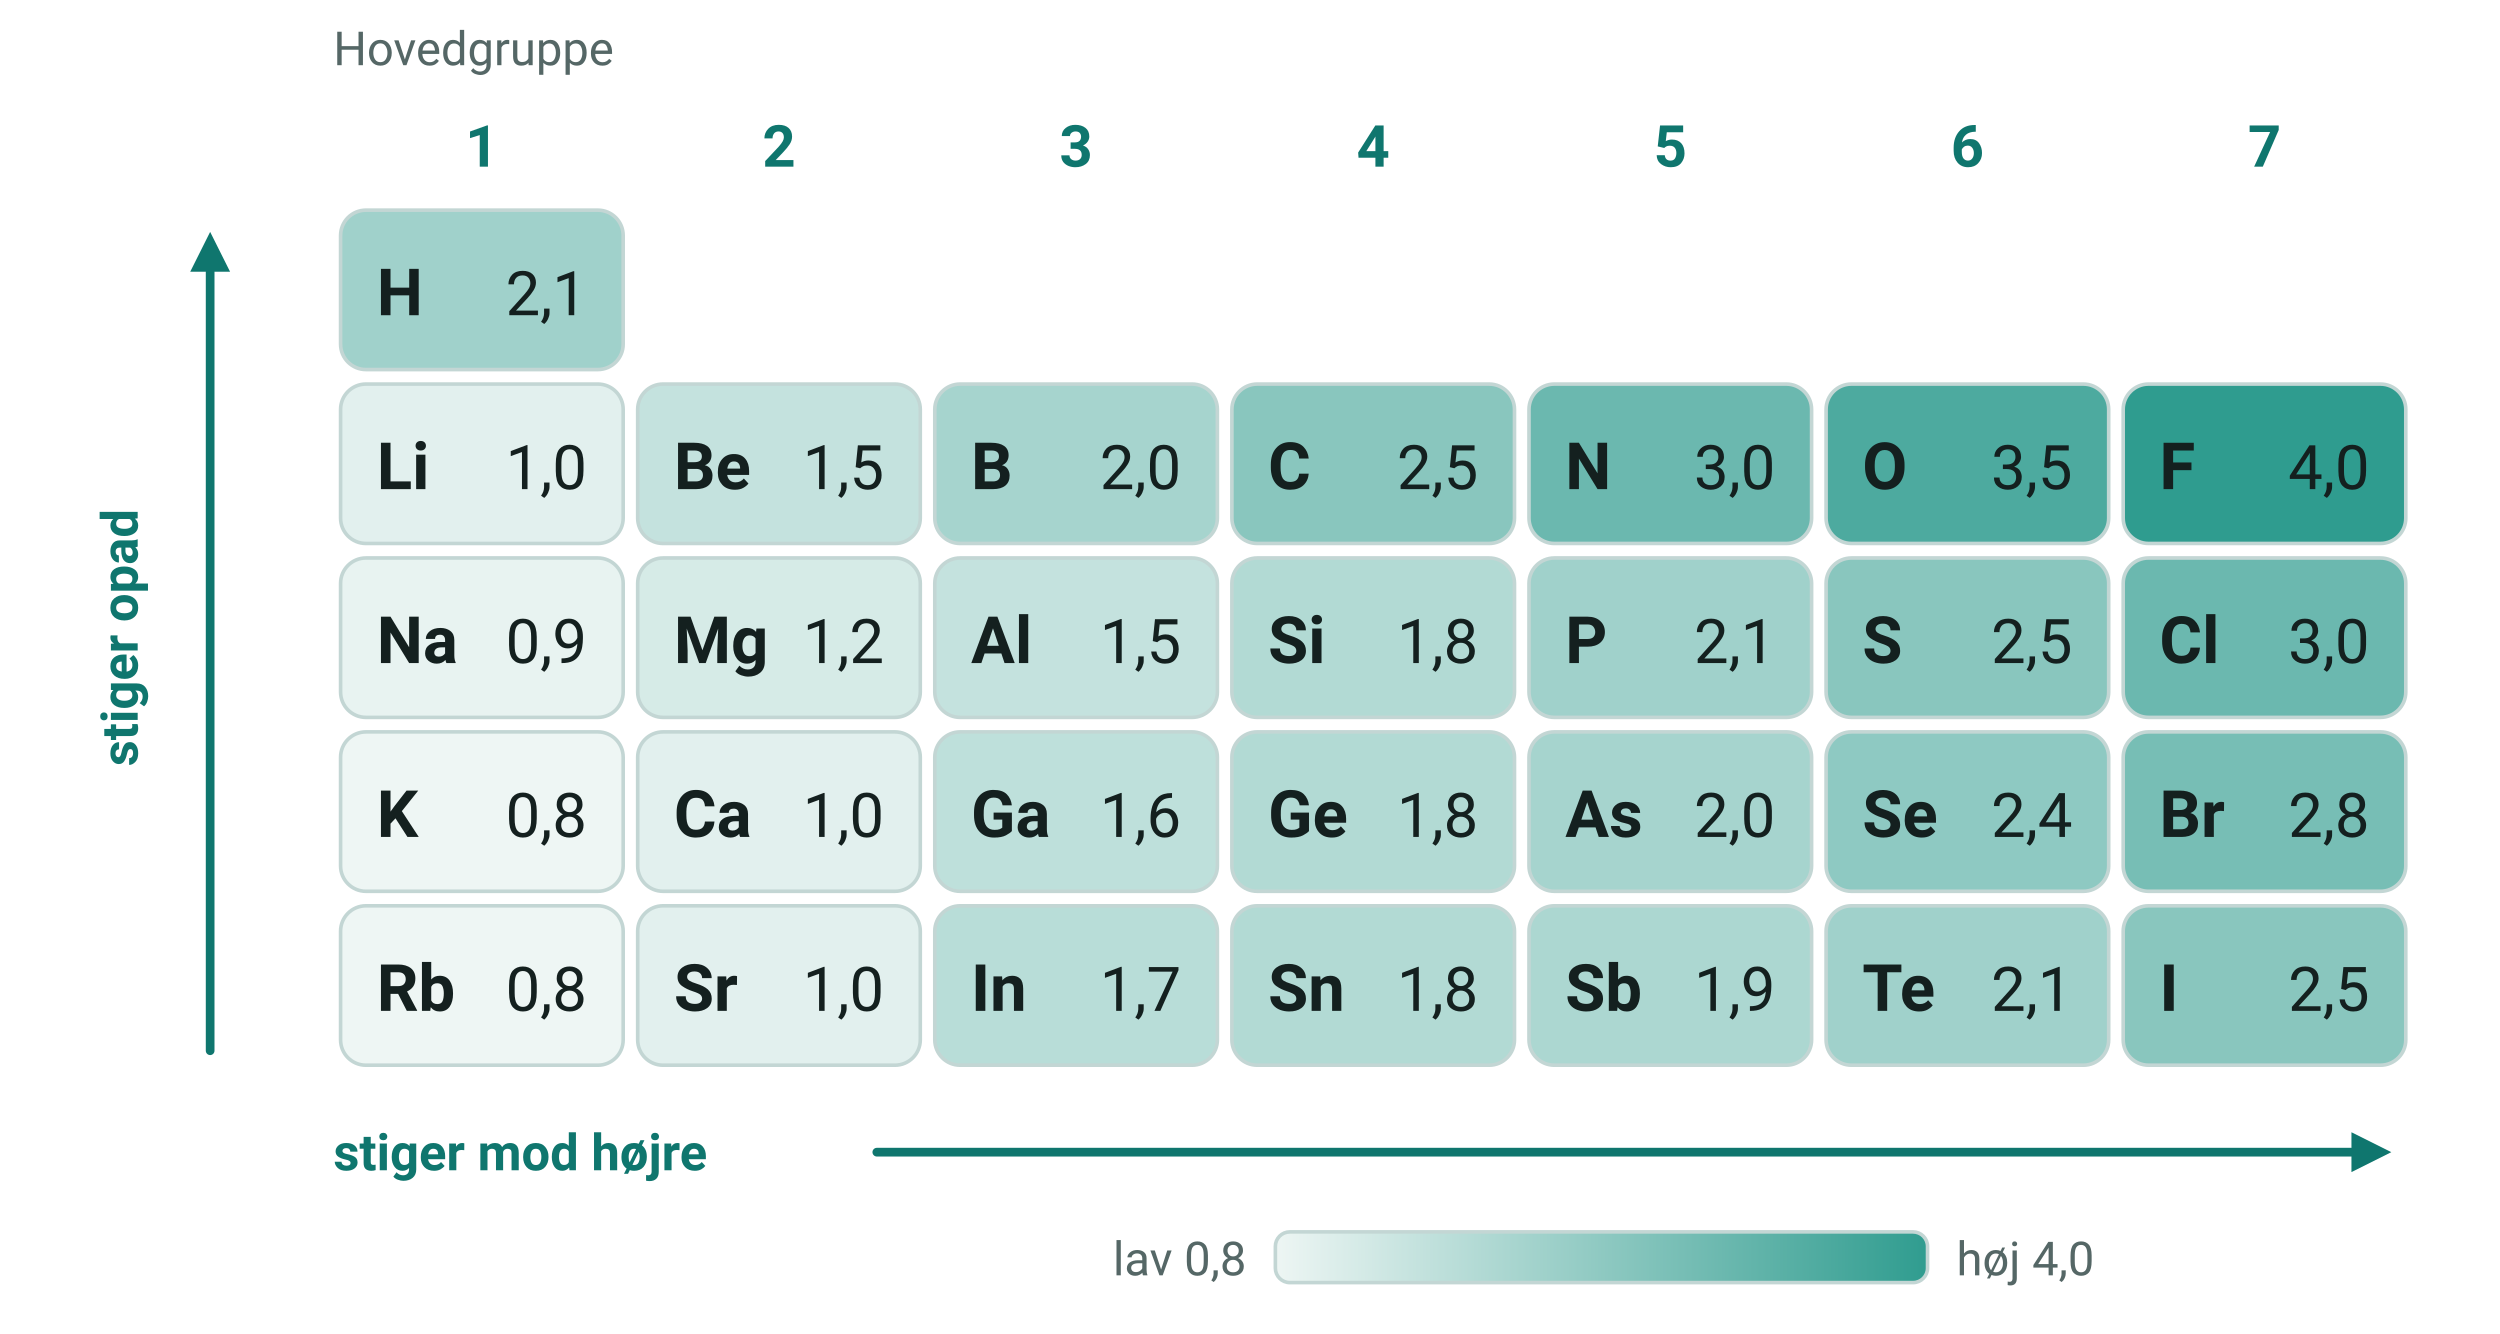
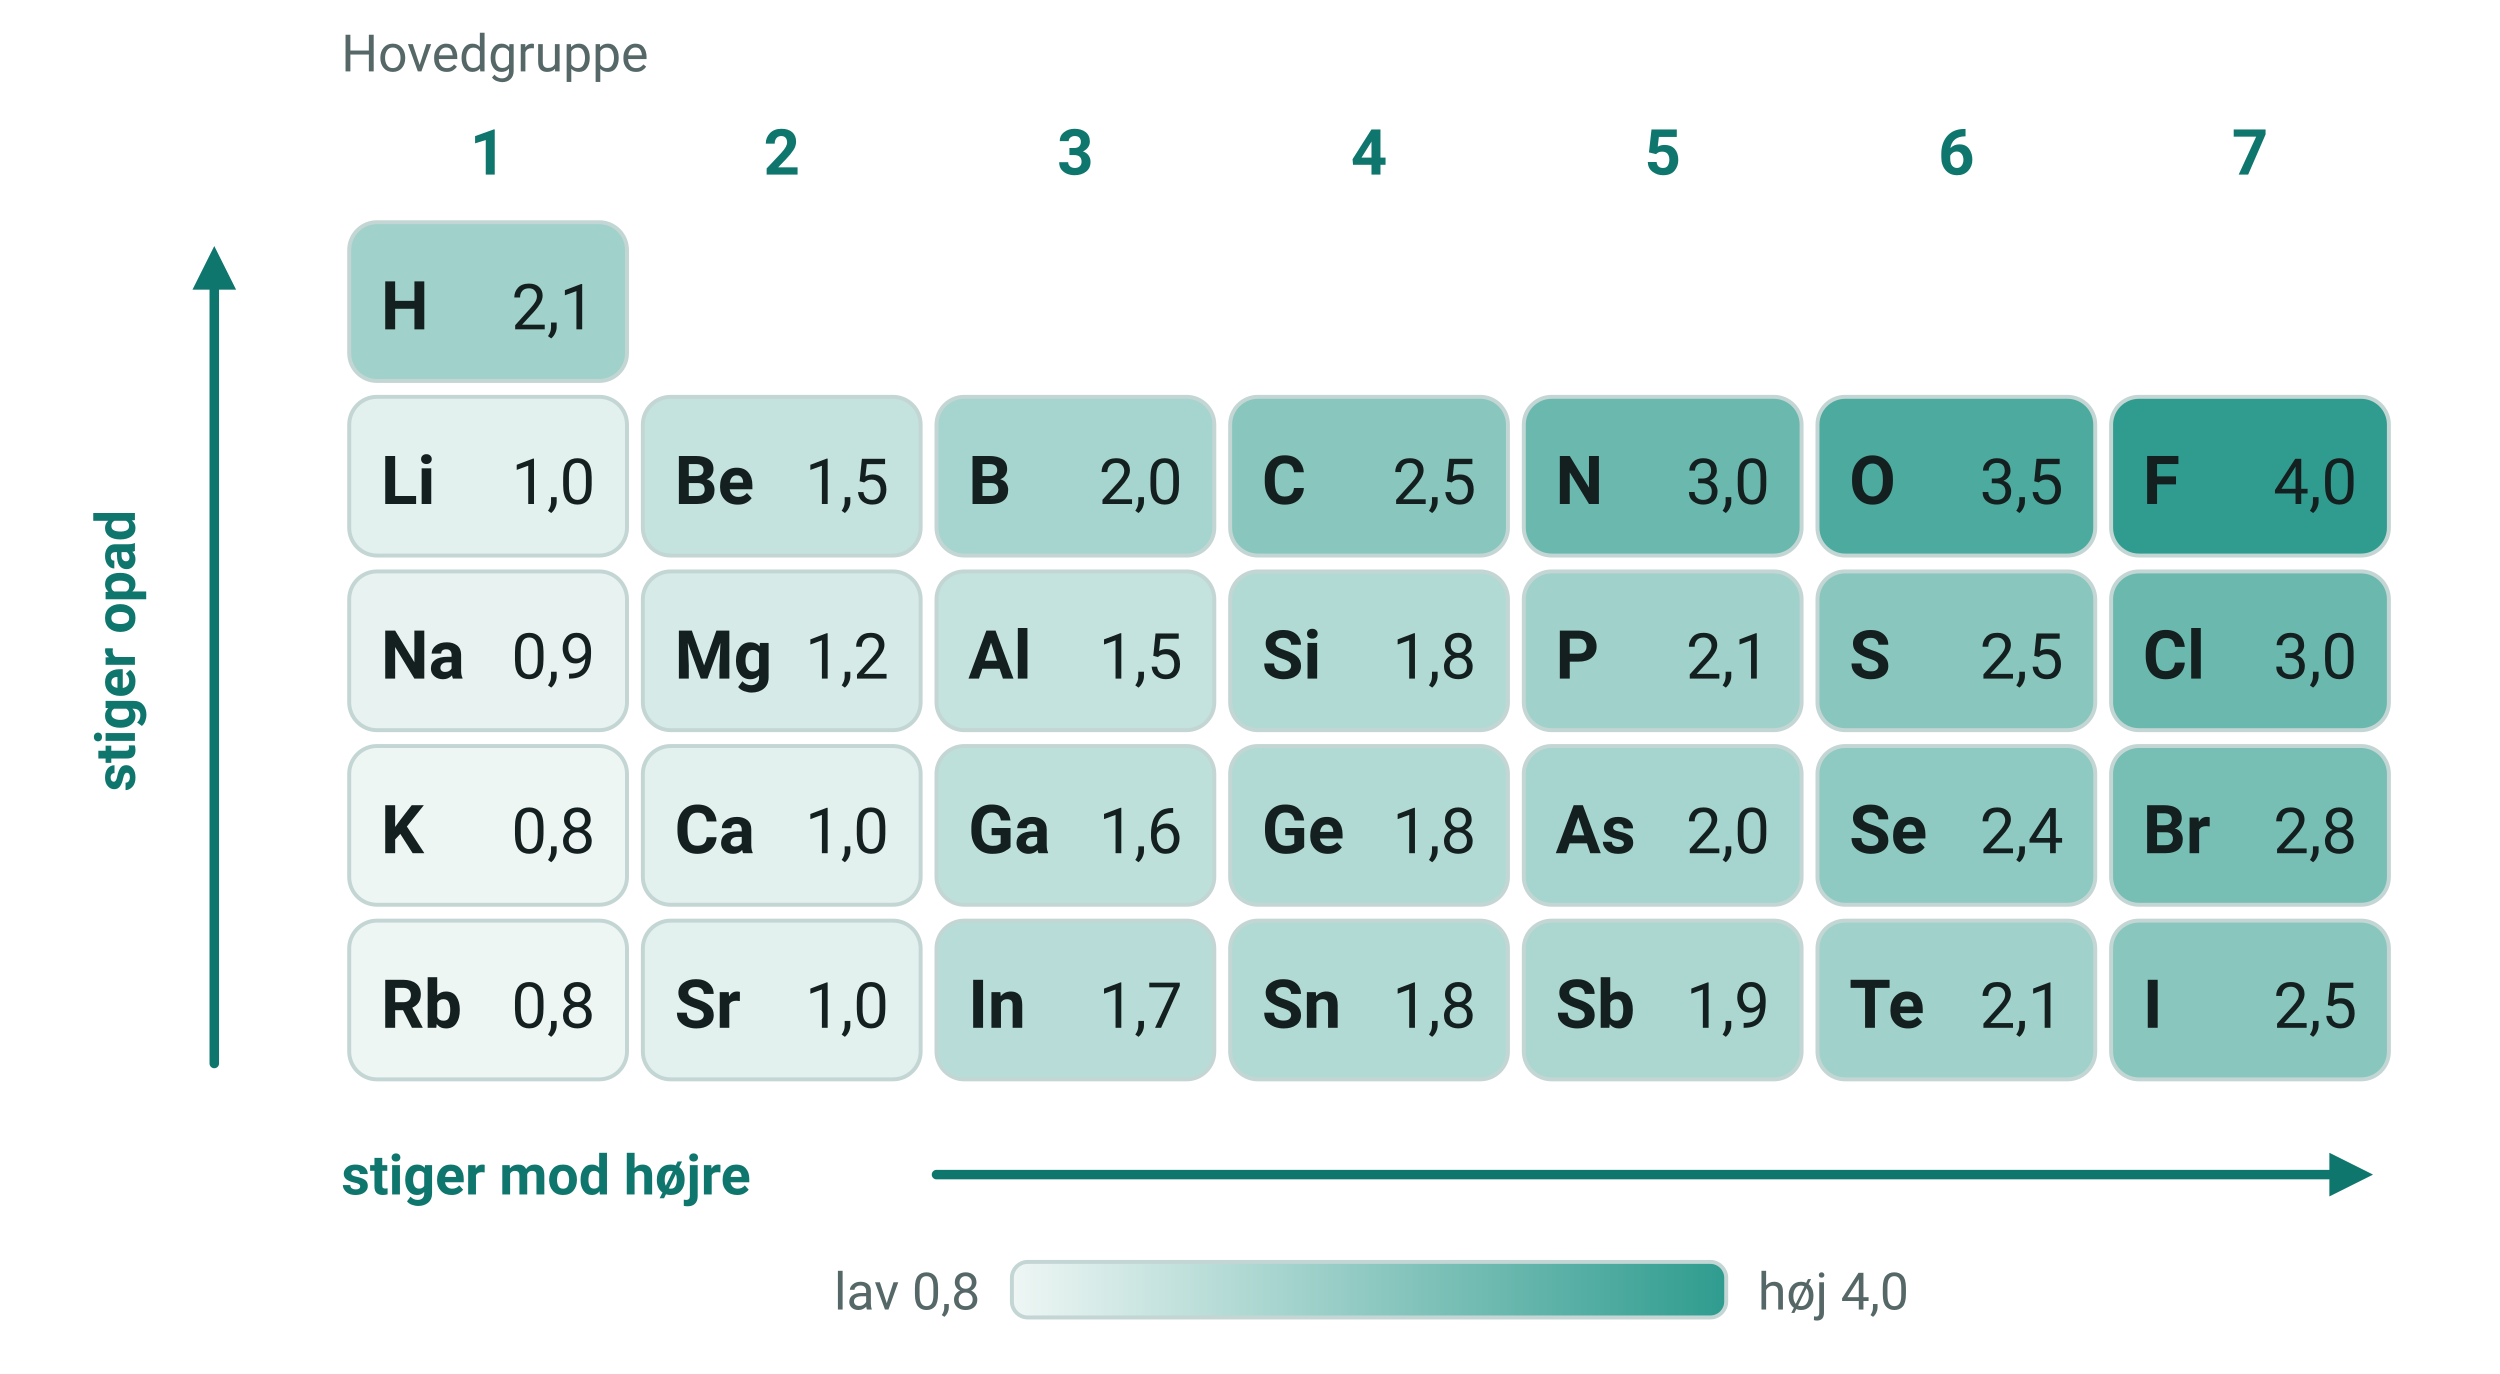
- <svg xmlns="http://www.w3.org/2000/svg" viewBox="0 0 690 368" width="690" height="368" font-family="'Segoe UI', Roboto, 'Helvetica Neue', Arial, sans-serif" role="img" aria-label="Elektronegativitet for grundstofferne i hovedgruppe 1 til 7">
-   <text x="92.0" y="18.0" font-size="13" text-anchor="start" fill="#556766">
+ <svg xmlns="http://www.w3.org/2000/svg" viewBox="0 0 630 346" width="630" height="346" font-family="'Segoe UI', Roboto, 'Helvetica Neue', Arial, sans-serif" role="img" aria-label="Elektronegativitet for grundstofferne i hovedgruppe 1 til 7">
+   <text x="86.0" y="18.0" font-size="13" text-anchor="start" fill="#556766">
    <tspan>Hovedgruppe</tspan>
  </text>
-   <text x="133.0" y="46.0" font-size="16" text-anchor="middle" fill="#0f766e" font-weight="700">
+   <text x="123.0" y="44.0" font-size="16" text-anchor="middle" fill="#0f766e" font-weight="700">
    <tspan>1</tspan>
  </text>
-   <text x="215.0" y="46.0" font-size="16" text-anchor="middle" fill="#0f766e" font-weight="700">
+   <text x="197.0" y="44.0" font-size="16" text-anchor="middle" fill="#0f766e" font-weight="700">
    <tspan>2</tspan>
  </text>
-   <text x="297.0" y="46.0" font-size="16" text-anchor="middle" fill="#0f766e" font-weight="700">
+   <text x="271.0" y="44.0" font-size="16" text-anchor="middle" fill="#0f766e" font-weight="700">
    <tspan>3</tspan>
  </text>
-   <text x="379.0" y="46.0" font-size="16" text-anchor="middle" fill="#0f766e" font-weight="700">
+   <text x="345.0" y="44.0" font-size="16" text-anchor="middle" fill="#0f766e" font-weight="700">
    <tspan>4</tspan>
  </text>
-   <text x="461.0" y="46.0" font-size="16" text-anchor="middle" fill="#0f766e" font-weight="700">
+   <text x="419.0" y="44.0" font-size="16" text-anchor="middle" fill="#0f766e" font-weight="700">
    <tspan>5</tspan>
  </text>
-   <text x="543.0" y="46.0" font-size="16" text-anchor="middle" fill="#0f766e" font-weight="700">
+   <text x="493.0" y="44.0" font-size="16" text-anchor="middle" fill="#0f766e" font-weight="700">
    <tspan>6</tspan>
  </text>
-   <text x="625.0" y="46.0" font-size="16" text-anchor="middle" fill="#0f766e" font-weight="700">
+   <text x="567.0" y="44.0" font-size="16" text-anchor="middle" fill="#0f766e" font-weight="700">
    <tspan>7</tspan>
  </text>
  <g class="peg-vejledning" data-tekst="Peg på et grundstof, og se dets navn og elektronegativitet." />
  <g class="peg" data-titel="Hydrogen, H" data-tekst="Hydrogen står i hovedgruppe 1 og har elektronegativiteten 2,1." data-noegle="H">
-     <rect x="94.0" y="58.0" width="78.0" height="44.0" rx="7" fill="#a0d1cb" stroke="#c3d6d4" stroke-width="1" />
-     <text x="104.0" y="87.0" font-size="18" text-anchor="start" fill="#14201f" font-weight="700">
+     <rect x="88.0" y="56.0" width="70.0" height="40.0" rx="7" fill="#a0d1cb" stroke="#c3d6d4" stroke-width="1" />
+     <text x="96.0" y="83.0" font-size="17" text-anchor="start" fill="#14201f" font-weight="700">
      <tspan>H</tspan>
    </text>
-     <text x="162.0" y="87.0" font-size="17" text-anchor="end" fill="#14201f">
+     <text x="150.0" y="83.0" font-size="16" text-anchor="end" fill="#14201f">
      <tspan>2,1</tspan>
    </text>
  </g>
  <g class="peg" data-titel="Lithium, Li" data-tekst="Lithium står i hovedgruppe 1 og har elektronegativiteten 1,0." data-noegle="Li">
-     <rect x="94.0" y="106.0" width="78.0" height="44.0" rx="7" fill="#e2f0ee" stroke="#c3d6d4" stroke-width="1" />
-     <text x="104.0" y="135.0" font-size="18" text-anchor="start" fill="#14201f" font-weight="700">
+     <rect x="88.0" y="100.0" width="70.0" height="40.0" rx="7" fill="#e2f0ee" stroke="#c3d6d4" stroke-width="1" />
+     <text x="96.0" y="127.0" font-size="17" text-anchor="start" fill="#14201f" font-weight="700">
      <tspan>Li</tspan>
    </text>
-     <text x="162.0" y="135.0" font-size="17" text-anchor="end" fill="#14201f">
+     <text x="150.0" y="127.0" font-size="16" text-anchor="end" fill="#14201f">
      <tspan>1,0</tspan>
    </text>
  </g>
  <g class="peg" data-titel="Beryllium, Be" data-tekst="Beryllium står i hovedgruppe 2 og har elektronegativiteten 1,5." data-noegle="Be">
-     <rect x="176.0" y="106.0" width="78.0" height="44.0" rx="7" fill="#c4e2de" stroke="#c3d6d4" stroke-width="1" />
-     <text x="186.0" y="135.0" font-size="18" text-anchor="start" fill="#14201f" font-weight="700">
+     <rect x="162.0" y="100.0" width="70.0" height="40.0" rx="7" fill="#c4e2de" stroke="#c3d6d4" stroke-width="1" />
+     <text x="170.0" y="127.0" font-size="17" text-anchor="start" fill="#14201f" font-weight="700">
      <tspan>Be</tspan>
    </text>
-     <text x="244.0" y="135.0" font-size="17" text-anchor="end" fill="#14201f">
+     <text x="224.0" y="127.0" font-size="16" text-anchor="end" fill="#14201f">
      <tspan>1,5</tspan>
    </text>
  </g>
  <g class="peg" data-titel="Bor, B" data-tekst="Bor står i hovedgruppe 3 og har elektronegativiteten 2,0." data-noegle="B">
-     <rect x="258.0" y="106.0" width="78.0" height="44.0" rx="7" fill="#a6d4ce" stroke="#c3d6d4" stroke-width="1" />
-     <text x="268.0" y="135.0" font-size="18" text-anchor="start" fill="#14201f" font-weight="700">
+     <rect x="236.0" y="100.0" width="70.0" height="40.0" rx="7" fill="#a6d4ce" stroke="#c3d6d4" stroke-width="1" />
+     <text x="244.0" y="127.0" font-size="17" text-anchor="start" fill="#14201f" font-weight="700">
      <tspan>B</tspan>
    </text>
-     <text x="326.0" y="135.0" font-size="17" text-anchor="end" fill="#14201f">
+     <text x="298.0" y="127.0" font-size="16" text-anchor="end" fill="#14201f">
      <tspan>2,0</tspan>
    </text>
  </g>
  <g class="peg" data-titel="Carbon, C" data-tekst="Carbon står i hovedgruppe 4 og har elektronegativiteten 2,5." data-noegle="C">
-     <rect x="340.0" y="106.0" width="78.0" height="44.0" rx="7" fill="#89c6be" stroke="#c3d6d4" stroke-width="1" />
-     <text x="350.0" y="135.0" font-size="18" text-anchor="start" fill="#14201f" font-weight="700">
+     <rect x="310.0" y="100.0" width="70.0" height="40.0" rx="7" fill="#89c6be" stroke="#c3d6d4" stroke-width="1" />
+     <text x="318.0" y="127.0" font-size="17" text-anchor="start" fill="#14201f" font-weight="700">
      <tspan>C</tspan>
    </text>
-     <text x="408.0" y="135.0" font-size="17" text-anchor="end" fill="#14201f">
+     <text x="372.0" y="127.0" font-size="16" text-anchor="end" fill="#14201f">
      <tspan>2,5</tspan>
    </text>
  </g>
  <g class="peg" data-titel="Nitrogen, N" data-tekst="Nitrogen står i hovedgruppe 5 og har elektronegativiteten 3,0." data-noegle="N">
-     <rect x="422.0" y="106.0" width="78.0" height="44.0" rx="7" fill="#6bb8af" stroke="#c3d6d4" stroke-width="1" />
-     <text x="432.0" y="135.0" font-size="18" text-anchor="start" fill="#14201f" font-weight="700">
+     <rect x="384.0" y="100.0" width="70.0" height="40.0" rx="7" fill="#6bb8af" stroke="#c3d6d4" stroke-width="1" />
+     <text x="392.0" y="127.0" font-size="17" text-anchor="start" fill="#14201f" font-weight="700">
      <tspan>N</tspan>
    </text>
-     <text x="490.0" y="135.0" font-size="17" text-anchor="end" fill="#14201f">
+     <text x="446.0" y="127.0" font-size="16" text-anchor="end" fill="#14201f">
      <tspan>3,0</tspan>
    </text>
  </g>
  <g class="peg" data-titel="Oxygen, O" data-tekst="Oxygen står i hovedgruppe 6 og har elektronegativiteten 3,5." data-noegle="O">
-     <rect x="504.0" y="106.0" width="78.0" height="44.0" rx="7" fill="#4daa9f" stroke="#c3d6d4" stroke-width="1" />
-     <text x="514.0" y="135.0" font-size="18" text-anchor="start" fill="#14201f" font-weight="700">
+     <rect x="458.0" y="100.0" width="70.0" height="40.0" rx="7" fill="#4daa9f" stroke="#c3d6d4" stroke-width="1" />
+     <text x="466.0" y="127.0" font-size="17" text-anchor="start" fill="#14201f" font-weight="700">
      <tspan>O</tspan>
    </text>
-     <text x="572.0" y="135.0" font-size="17" text-anchor="end" fill="#14201f">
+     <text x="520.0" y="127.0" font-size="16" text-anchor="end" fill="#14201f">
      <tspan>3,5</tspan>
    </text>
  </g>
  <g class="peg" data-titel="Fluor, F" data-tekst="Fluor står i hovedgruppe 7 og har elektronegativiteten 4,0. Det er den højeste elektronegativitet af alle grundstoffer." data-noegle="F">
-     <rect x="586.0" y="106.0" width="78.0" height="44.0" rx="7" fill="#2f9c8f" stroke="#c3d6d4" stroke-width="1" />
-     <text x="596.0" y="135.0" font-size="18" text-anchor="start" fill="#14201f" font-weight="700">
+     <rect x="532.0" y="100.0" width="70.0" height="40.0" rx="7" fill="#2f9c8f" stroke="#c3d6d4" stroke-width="1" />
+     <text x="540.0" y="127.0" font-size="17" text-anchor="start" fill="#14201f" font-weight="700">
      <tspan>F</tspan>
    </text>
-     <text x="654.0" y="135.0" font-size="17" text-anchor="end" fill="#14201f">
+     <text x="594.0" y="127.0" font-size="16" text-anchor="end" fill="#14201f">
      <tspan>4,0</tspan>
    </text>
  </g>
  <g class="peg" data-titel="Natrium, Na" data-tekst="Natrium står i hovedgruppe 1 og har elektronegativiteten 0,9." data-noegle="Na">
-     <rect x="94.0" y="154.0" width="78.0" height="44.0" rx="7" fill="#e8f3f1" stroke="#c3d6d4" stroke-width="1" />
-     <text x="104.0" y="183.0" font-size="18" text-anchor="start" fill="#14201f" font-weight="700">
+     <rect x="88.0" y="144.0" width="70.0" height="40.0" rx="7" fill="#e8f3f1" stroke="#c3d6d4" stroke-width="1" />
+     <text x="96.0" y="171.0" font-size="17" text-anchor="start" fill="#14201f" font-weight="700">
      <tspan>Na</tspan>
    </text>
-     <text x="162.0" y="183.0" font-size="17" text-anchor="end" fill="#14201f">
+     <text x="150.0" y="171.0" font-size="16" text-anchor="end" fill="#14201f">
      <tspan>0,9</tspan>
    </text>
  </g>
  <g class="peg" data-titel="Magnesium, Mg" data-tekst="Magnesium står i hovedgruppe 2 og har elektronegativiteten 1,2." data-noegle="Mg">
-     <rect x="176.0" y="154.0" width="78.0" height="44.0" rx="7" fill="#d6ebe7" stroke="#c3d6d4" stroke-width="1" />
-     <text x="186.0" y="183.0" font-size="18" text-anchor="start" fill="#14201f" font-weight="700">
+     <rect x="162.0" y="144.0" width="70.0" height="40.0" rx="7" fill="#d6ebe7" stroke="#c3d6d4" stroke-width="1" />
+     <text x="170.0" y="171.0" font-size="17" text-anchor="start" fill="#14201f" font-weight="700">
      <tspan>Mg</tspan>
    </text>
-     <text x="244.0" y="183.0" font-size="17" text-anchor="end" fill="#14201f">
+     <text x="224.0" y="171.0" font-size="16" text-anchor="end" fill="#14201f">
      <tspan>1,2</tspan>
    </text>
  </g>
  <g class="peg" data-titel="Aluminium, Al" data-tekst="Aluminium står i hovedgruppe 3 og har elektronegativiteten 1,5." data-noegle="Al">
-     <rect x="258.0" y="154.0" width="78.0" height="44.0" rx="7" fill="#c4e2de" stroke="#c3d6d4" stroke-width="1" />
-     <text x="268.0" y="183.0" font-size="18" text-anchor="start" fill="#14201f" font-weight="700">
+     <rect x="236.0" y="144.0" width="70.0" height="40.0" rx="7" fill="#c4e2de" stroke="#c3d6d4" stroke-width="1" />
+     <text x="244.0" y="171.0" font-size="17" text-anchor="start" fill="#14201f" font-weight="700">
      <tspan>Al</tspan>
    </text>
-     <text x="326.0" y="183.0" font-size="17" text-anchor="end" fill="#14201f">
+     <text x="298.0" y="171.0" font-size="16" text-anchor="end" fill="#14201f">
      <tspan>1,5</tspan>
    </text>
  </g>
  <g class="peg" data-titel="Silicium, Si" data-tekst="Silicium står i hovedgruppe 4 og har elektronegativiteten 1,8." data-noegle="Si">
-     <rect x="340.0" y="154.0" width="78.0" height="44.0" rx="7" fill="#b2dad4" stroke="#c3d6d4" stroke-width="1" />
-     <text x="350.0" y="183.0" font-size="18" text-anchor="start" fill="#14201f" font-weight="700">
+     <rect x="310.0" y="144.0" width="70.0" height="40.0" rx="7" fill="#b2dad4" stroke="#c3d6d4" stroke-width="1" />
+     <text x="318.0" y="171.0" font-size="17" text-anchor="start" fill="#14201f" font-weight="700">
      <tspan>Si</tspan>
    </text>
-     <text x="408.0" y="183.0" font-size="17" text-anchor="end" fill="#14201f">
+     <text x="372.0" y="171.0" font-size="16" text-anchor="end" fill="#14201f">
      <tspan>1,8</tspan>
    </text>
  </g>
  <g class="peg" data-titel="Phosphor, P" data-tekst="Phosphor står i hovedgruppe 5 og har elektronegativiteten 2,1." data-noegle="P">
-     <rect x="422.0" y="154.0" width="78.0" height="44.0" rx="7" fill="#a0d1cb" stroke="#c3d6d4" stroke-width="1" />
-     <text x="432.0" y="183.0" font-size="18" text-anchor="start" fill="#14201f" font-weight="700">
+     <rect x="384.0" y="144.0" width="70.0" height="40.0" rx="7" fill="#a0d1cb" stroke="#c3d6d4" stroke-width="1" />
+     <text x="392.0" y="171.0" font-size="17" text-anchor="start" fill="#14201f" font-weight="700">
      <tspan>P</tspan>
    </text>
-     <text x="490.0" y="183.0" font-size="17" text-anchor="end" fill="#14201f">
+     <text x="446.0" y="171.0" font-size="16" text-anchor="end" fill="#14201f">
      <tspan>2,1</tspan>
    </text>
  </g>
  <g class="peg" data-titel="Svovl, S" data-tekst="Svovl står i hovedgruppe 6 og har elektronegativiteten 2,5." data-noegle="S">
-     <rect x="504.0" y="154.0" width="78.0" height="44.0" rx="7" fill="#89c6be" stroke="#c3d6d4" stroke-width="1" />
-     <text x="514.0" y="183.0" font-size="18" text-anchor="start" fill="#14201f" font-weight="700">
+     <rect x="458.0" y="144.0" width="70.0" height="40.0" rx="7" fill="#89c6be" stroke="#c3d6d4" stroke-width="1" />
+     <text x="466.0" y="171.0" font-size="17" text-anchor="start" fill="#14201f" font-weight="700">
      <tspan>S</tspan>
    </text>
-     <text x="572.0" y="183.0" font-size="17" text-anchor="end" fill="#14201f">
+     <text x="520.0" y="171.0" font-size="16" text-anchor="end" fill="#14201f">
      <tspan>2,5</tspan>
    </text>
  </g>
  <g class="peg" data-titel="Chlor, Cl" data-tekst="Chlor står i hovedgruppe 7 og har elektronegativiteten 3,0." data-noegle="Cl">
-     <rect x="586.0" y="154.0" width="78.0" height="44.0" rx="7" fill="#6bb8af" stroke="#c3d6d4" stroke-width="1" />
-     <text x="596.0" y="183.0" font-size="18" text-anchor="start" fill="#14201f" font-weight="700">
+     <rect x="532.0" y="144.0" width="70.0" height="40.0" rx="7" fill="#6bb8af" stroke="#c3d6d4" stroke-width="1" />
+     <text x="540.0" y="171.0" font-size="17" text-anchor="start" fill="#14201f" font-weight="700">
      <tspan>Cl</tspan>
    </text>
-     <text x="654.0" y="183.0" font-size="17" text-anchor="end" fill="#14201f">
+     <text x="594.0" y="171.0" font-size="16" text-anchor="end" fill="#14201f">
      <tspan>3,0</tspan>
    </text>
  </g>
  <g class="peg" data-titel="Kalium, K" data-tekst="Kalium står i hovedgruppe 1 og har elektronegativiteten 0,8." data-noegle="K">
-     <rect x="94.0" y="202.0" width="78.0" height="44.0" rx="7" fill="#eef6f4" stroke="#c3d6d4" stroke-width="1" />
-     <text x="104.0" y="231.0" font-size="18" text-anchor="start" fill="#14201f" font-weight="700">
+     <rect x="88.0" y="188.0" width="70.0" height="40.0" rx="7" fill="#eef6f4" stroke="#c3d6d4" stroke-width="1" />
+     <text x="96.0" y="215.0" font-size="17" text-anchor="start" fill="#14201f" font-weight="700">
      <tspan>K</tspan>
    </text>
-     <text x="162.0" y="231.0" font-size="17" text-anchor="end" fill="#14201f">
+     <text x="150.0" y="215.0" font-size="16" text-anchor="end" fill="#14201f">
      <tspan>0,8</tspan>
    </text>
  </g>
  <g class="peg" data-titel="Calcium, Ca" data-tekst="Calcium står i hovedgruppe 2 og har elektronegativiteten 1,0." data-noegle="Ca">
-     <rect x="176.0" y="202.0" width="78.0" height="44.0" rx="7" fill="#e2f0ee" stroke="#c3d6d4" stroke-width="1" />
-     <text x="186.0" y="231.0" font-size="18" text-anchor="start" fill="#14201f" font-weight="700">
+     <rect x="162.0" y="188.0" width="70.0" height="40.0" rx="7" fill="#e2f0ee" stroke="#c3d6d4" stroke-width="1" />
+     <text x="170.0" y="215.0" font-size="17" text-anchor="start" fill="#14201f" font-weight="700">
      <tspan>Ca</tspan>
    </text>
-     <text x="244.0" y="231.0" font-size="17" text-anchor="end" fill="#14201f">
+     <text x="224.0" y="215.0" font-size="16" text-anchor="end" fill="#14201f">
      <tspan>1,0</tspan>
    </text>
  </g>
  <g class="peg" data-titel="Gallium, Ga" data-tekst="Gallium står i hovedgruppe 3 og har elektronegativiteten 1,6." data-noegle="Ga">
-     <rect x="258.0" y="202.0" width="78.0" height="44.0" rx="7" fill="#bee0db" stroke="#c3d6d4" stroke-width="1" />
-     <text x="268.0" y="231.0" font-size="18" text-anchor="start" fill="#14201f" font-weight="700">
+     <rect x="236.0" y="188.0" width="70.0" height="40.0" rx="7" fill="#bee0db" stroke="#c3d6d4" stroke-width="1" />
+     <text x="244.0" y="215.0" font-size="17" text-anchor="start" fill="#14201f" font-weight="700">
      <tspan>Ga</tspan>
    </text>
-     <text x="326.0" y="231.0" font-size="17" text-anchor="end" fill="#14201f">
+     <text x="298.0" y="215.0" font-size="16" text-anchor="end" fill="#14201f">
      <tspan>1,6</tspan>
    </text>
  </g>
  <g class="peg" data-titel="Germanium, Ge" data-tekst="Germanium står i hovedgruppe 4 og har elektronegativiteten 1,8." data-noegle="Ge">
-     <rect x="340.0" y="202.0" width="78.0" height="44.0" rx="7" fill="#b2dad4" stroke="#c3d6d4" stroke-width="1" />
-     <text x="350.0" y="231.0" font-size="18" text-anchor="start" fill="#14201f" font-weight="700">
+     <rect x="310.0" y="188.0" width="70.0" height="40.0" rx="7" fill="#b2dad4" stroke="#c3d6d4" stroke-width="1" />
+     <text x="318.0" y="215.0" font-size="17" text-anchor="start" fill="#14201f" font-weight="700">
      <tspan>Ge</tspan>
    </text>
-     <text x="408.0" y="231.0" font-size="17" text-anchor="end" fill="#14201f">
+     <text x="372.0" y="215.0" font-size="16" text-anchor="end" fill="#14201f">
      <tspan>1,8</tspan>
    </text>
  </g>
  <g class="peg" data-titel="Arsen, As" data-tekst="Arsen står i hovedgruppe 5 og har elektronegativiteten 2,0." data-noegle="As">
-     <rect x="422.0" y="202.0" width="78.0" height="44.0" rx="7" fill="#a6d4ce" stroke="#c3d6d4" stroke-width="1" />
-     <text x="432.0" y="231.0" font-size="18" text-anchor="start" fill="#14201f" font-weight="700">
+     <rect x="384.0" y="188.0" width="70.0" height="40.0" rx="7" fill="#a6d4ce" stroke="#c3d6d4" stroke-width="1" />
+     <text x="392.0" y="215.0" font-size="17" text-anchor="start" fill="#14201f" font-weight="700">
      <tspan>As</tspan>
    </text>
-     <text x="490.0" y="231.0" font-size="17" text-anchor="end" fill="#14201f">
+     <text x="446.0" y="215.0" font-size="16" text-anchor="end" fill="#14201f">
      <tspan>2,0</tspan>
    </text>
  </g>
  <g class="peg" data-titel="Selen, Se" data-tekst="Selen står i hovedgruppe 6 og har elektronegativiteten 2,4." data-noegle="Se">
-     <rect x="504.0" y="202.0" width="78.0" height="44.0" rx="7" fill="#8ec9c2" stroke="#c3d6d4" stroke-width="1" />
-     <text x="514.0" y="231.0" font-size="18" text-anchor="start" fill="#14201f" font-weight="700">
+     <rect x="458.0" y="188.0" width="70.0" height="40.0" rx="7" fill="#8ec9c2" stroke="#c3d6d4" stroke-width="1" />
+     <text x="466.0" y="215.0" font-size="17" text-anchor="start" fill="#14201f" font-weight="700">
      <tspan>Se</tspan>
    </text>
-     <text x="572.0" y="231.0" font-size="17" text-anchor="end" fill="#14201f">
+     <text x="520.0" y="215.0" font-size="16" text-anchor="end" fill="#14201f">
      <tspan>2,4</tspan>
    </text>
  </g>
  <g class="peg" data-titel="Brom, Br" data-tekst="Brom står i hovedgruppe 7 og har elektronegativiteten 2,8." data-noegle="Br">
-     <rect x="586.0" y="202.0" width="78.0" height="44.0" rx="7" fill="#77beb5" stroke="#c3d6d4" stroke-width="1" />
-     <text x="596.0" y="231.0" font-size="18" text-anchor="start" fill="#14201f" font-weight="700">
+     <rect x="532.0" y="188.0" width="70.0" height="40.0" rx="7" fill="#77beb5" stroke="#c3d6d4" stroke-width="1" />
+     <text x="540.0" y="215.0" font-size="17" text-anchor="start" fill="#14201f" font-weight="700">
      <tspan>Br</tspan>
    </text>
-     <text x="654.0" y="231.0" font-size="17" text-anchor="end" fill="#14201f">
+     <text x="594.0" y="215.0" font-size="16" text-anchor="end" fill="#14201f">
      <tspan>2,8</tspan>
    </text>
  </g>
  <g class="peg" data-titel="Rubidium, Rb" data-tekst="Rubidium står i hovedgruppe 1 og har elektronegativiteten 0,8." data-noegle="Rb">
-     <rect x="94.0" y="250.0" width="78.0" height="44.0" rx="7" fill="#eef6f4" stroke="#c3d6d4" stroke-width="1" />
-     <text x="104.0" y="279.0" font-size="18" text-anchor="start" fill="#14201f" font-weight="700">
+     <rect x="88.0" y="232.0" width="70.0" height="40.0" rx="7" fill="#eef6f4" stroke="#c3d6d4" stroke-width="1" />
+     <text x="96.0" y="259.0" font-size="17" text-anchor="start" fill="#14201f" font-weight="700">
      <tspan>Rb</tspan>
    </text>
-     <text x="162.0" y="279.0" font-size="17" text-anchor="end" fill="#14201f">
+     <text x="150.0" y="259.0" font-size="16" text-anchor="end" fill="#14201f">
      <tspan>0,8</tspan>
    </text>
  </g>
  <g class="peg" data-titel="Strontium, Sr" data-tekst="Strontium står i hovedgruppe 2 og har elektronegativiteten 1,0." data-noegle="Sr">
-     <rect x="176.0" y="250.0" width="78.0" height="44.0" rx="7" fill="#e2f0ee" stroke="#c3d6d4" stroke-width="1" />
-     <text x="186.0" y="279.0" font-size="18" text-anchor="start" fill="#14201f" font-weight="700">
+     <rect x="162.0" y="232.0" width="70.0" height="40.0" rx="7" fill="#e2f0ee" stroke="#c3d6d4" stroke-width="1" />
+     <text x="170.0" y="259.0" font-size="17" text-anchor="start" fill="#14201f" font-weight="700">
      <tspan>Sr</tspan>
    </text>
-     <text x="244.0" y="279.0" font-size="17" text-anchor="end" fill="#14201f">
+     <text x="224.0" y="259.0" font-size="16" text-anchor="end" fill="#14201f">
      <tspan>1,0</tspan>
    </text>
  </g>
  <g class="peg" data-titel="Indium, In" data-tekst="Indium står i hovedgruppe 3 og har elektronegativiteten 1,7." data-noegle="In">
-     <rect x="258.0" y="250.0" width="78.0" height="44.0" rx="7" fill="#b8ddd8" stroke="#c3d6d4" stroke-width="1" />
-     <text x="268.0" y="279.0" font-size="18" text-anchor="start" fill="#14201f" font-weight="700">
+     <rect x="236.0" y="232.0" width="70.0" height="40.0" rx="7" fill="#b8ddd8" stroke="#c3d6d4" stroke-width="1" />
+     <text x="244.0" y="259.0" font-size="17" text-anchor="start" fill="#14201f" font-weight="700">
      <tspan>In</tspan>
    </text>
-     <text x="326.0" y="279.0" font-size="17" text-anchor="end" fill="#14201f">
+     <text x="298.0" y="259.0" font-size="16" text-anchor="end" fill="#14201f">
      <tspan>1,7</tspan>
    </text>
  </g>
  <g class="peg" data-titel="Tin, Sn" data-tekst="Tin står i hovedgruppe 4 og har elektronegativiteten 1,8." data-noegle="Sn">
-     <rect x="340.0" y="250.0" width="78.0" height="44.0" rx="7" fill="#b2dad4" stroke="#c3d6d4" stroke-width="1" />
-     <text x="350.0" y="279.0" font-size="18" text-anchor="start" fill="#14201f" font-weight="700">
+     <rect x="310.0" y="232.0" width="70.0" height="40.0" rx="7" fill="#b2dad4" stroke="#c3d6d4" stroke-width="1" />
+     <text x="318.0" y="259.0" font-size="17" text-anchor="start" fill="#14201f" font-weight="700">
      <tspan>Sn</tspan>
    </text>
-     <text x="408.0" y="279.0" font-size="17" text-anchor="end" fill="#14201f">
+     <text x="372.0" y="259.0" font-size="16" text-anchor="end" fill="#14201f">
      <tspan>1,8</tspan>
    </text>
  </g>
  <g class="peg" data-titel="Antimon, Sb" data-tekst="Antimon står i hovedgruppe 5 og har elektronegativiteten 1,9." data-noegle="Sb">
-     <rect x="422.0" y="250.0" width="78.0" height="44.0" rx="7" fill="#acd7d1" stroke="#c3d6d4" stroke-width="1" />
-     <text x="432.0" y="279.0" font-size="18" text-anchor="start" fill="#14201f" font-weight="700">
+     <rect x="384.0" y="232.0" width="70.0" height="40.0" rx="7" fill="#acd7d1" stroke="#c3d6d4" stroke-width="1" />
+     <text x="392.0" y="259.0" font-size="17" text-anchor="start" fill="#14201f" font-weight="700">
      <tspan>Sb</tspan>
    </text>
-     <text x="490.0" y="279.0" font-size="17" text-anchor="end" fill="#14201f">
+     <text x="446.0" y="259.0" font-size="16" text-anchor="end" fill="#14201f">
      <tspan>1,9</tspan>
    </text>
  </g>
  <g class="peg" data-titel="Tellur, Te" data-tekst="Tellur står i hovedgruppe 6 og har elektronegativiteten 2,1." data-noegle="Te">
-     <rect x="504.0" y="250.0" width="78.0" height="44.0" rx="7" fill="#a0d1cb" stroke="#c3d6d4" stroke-width="1" />
-     <text x="514.0" y="279.0" font-size="18" text-anchor="start" fill="#14201f" font-weight="700">
+     <rect x="458.0" y="232.0" width="70.0" height="40.0" rx="7" fill="#a0d1cb" stroke="#c3d6d4" stroke-width="1" />
+     <text x="466.0" y="259.0" font-size="17" text-anchor="start" fill="#14201f" font-weight="700">
      <tspan>Te</tspan>
    </text>
-     <text x="572.0" y="279.0" font-size="17" text-anchor="end" fill="#14201f">
+     <text x="520.0" y="259.0" font-size="16" text-anchor="end" fill="#14201f">
      <tspan>2,1</tspan>
    </text>
  </g>
  <g class="peg" data-titel="Iod, I" data-tekst="Iod står i hovedgruppe 7 og har elektronegativiteten 2,5." data-noegle="I">
-     <rect x="586.0" y="250.0" width="78.0" height="44.0" rx="7" fill="#89c6be" stroke="#c3d6d4" stroke-width="1" />
-     <text x="596.0" y="279.0" font-size="18" text-anchor="start" fill="#14201f" font-weight="700">
+     <rect x="532.0" y="232.0" width="70.0" height="40.0" rx="7" fill="#89c6be" stroke="#c3d6d4" stroke-width="1" />
+     <text x="540.0" y="259.0" font-size="17" text-anchor="start" fill="#14201f" font-weight="700">
      <tspan>I</tspan>
    </text>
-     <text x="654.0" y="279.0" font-size="17" text-anchor="end" fill="#14201f">
+     <text x="594.0" y="259.0" font-size="16" text-anchor="end" fill="#14201f">
      <tspan>2,5</tspan>
    </text>
  </g>
  <g class="peg" data-titel="Elektronegativiteten stiger mod højre" data-tekst="Grundstofferne i hovedgruppe 7 mangler kun én elektron for at opfylde ædelgasreglen. De trækker derfor kraftigt i elektroner.">
-     <line x1="242.0" y1="318.0" x2="649.0" y2="318.0" stroke="#0f766e" stroke-width="2.4" stroke-linecap="round" />
-     <polygon points="660.0,318.0 649.0,323.5 649.0,312.5" fill="#0f766e" />
-     <text x="92.0" y="323.0" font-size="14" text-anchor="start" fill="#0f766e" font-weight="700">
+     <line x1="236.0" y1="296.0" x2="587.0" y2="296.0" stroke="#0f766e" stroke-width="2.4" stroke-linecap="round" />
+     <polygon points="598.0,296.0 587.0,301.5 587.0,290.5" fill="#0f766e" />
+     <text x="86.0" y="301.0" font-size="14" text-anchor="start" fill="#0f766e" font-weight="700">
      <tspan>stiger mod højre</tspan>
    </text>
  </g>
  <g class="peg" data-titel="Elektronegativiteten stiger opad" data-tekst="Elektronegativiteten er størst øverst til højre i det periodiske system. Fluor har den højeste elektronegativitet af alle grundstoffer.">
-     <line x1="58.0" y1="290.0" x2="58.0" y2="75.0" stroke="#0f766e" stroke-width="2.4" stroke-linecap="round" />
-     <polygon points="58.0,64.0 63.5,75.0 52.5,75.0" fill="#0f766e" />
-     <text x="38" y="176" font-size="14" font-weight="700" fill="#0f766e" text-anchor="middle" transform="rotate(-90 38 176)">stiger opad</text>
+     <line x1="54.0" y1="268.0" x2="54.0" y2="73.0" stroke="#0f766e" stroke-width="2.4" stroke-linecap="round" />
+     <polygon points="54.0,62.0 59.5,73.0 48.5,73.0" fill="#0f766e" />
+     <text x="34" y="164" font-size="14" font-weight="700" fill="#0f766e" text-anchor="middle" transform="rotate(-90 34 164)">stiger opad</text>
  </g>
  <defs>
    <linearGradient id="enskala" x1="0" x2="1" y1="0" y2="0">
      <stop offset="0" stop-color="#eef6f4" />
      <stop offset="1" stop-color="#2f9c8f" />
    </linearGradient>
  </defs>
-   <rect x="352.0" y="340.0" width="180.0" height="14.0" rx="4" fill="url(#enskala)" stroke="#c3d6d4" stroke-width="1" />
-   <text x="344.0" y="352.0" font-size="13" text-anchor="end" fill="#556766">
+   <rect x="255.0" y="318.0" width="180.0" height="14.0" rx="4" fill="url(#enskala)" stroke="#c3d6d4" stroke-width="1" />
+   <text x="247.0" y="330.0" font-size="13" text-anchor="end" fill="#556766">
    <tspan>lav 0,8</tspan>
  </text>
-   <text x="540.0" y="352.0" font-size="13" text-anchor="start" fill="#556766">
+   <text x="443.0" y="330.0" font-size="13" text-anchor="start" fill="#556766">
    <tspan>høj 4,0</tspan>
  </text>
</svg>
